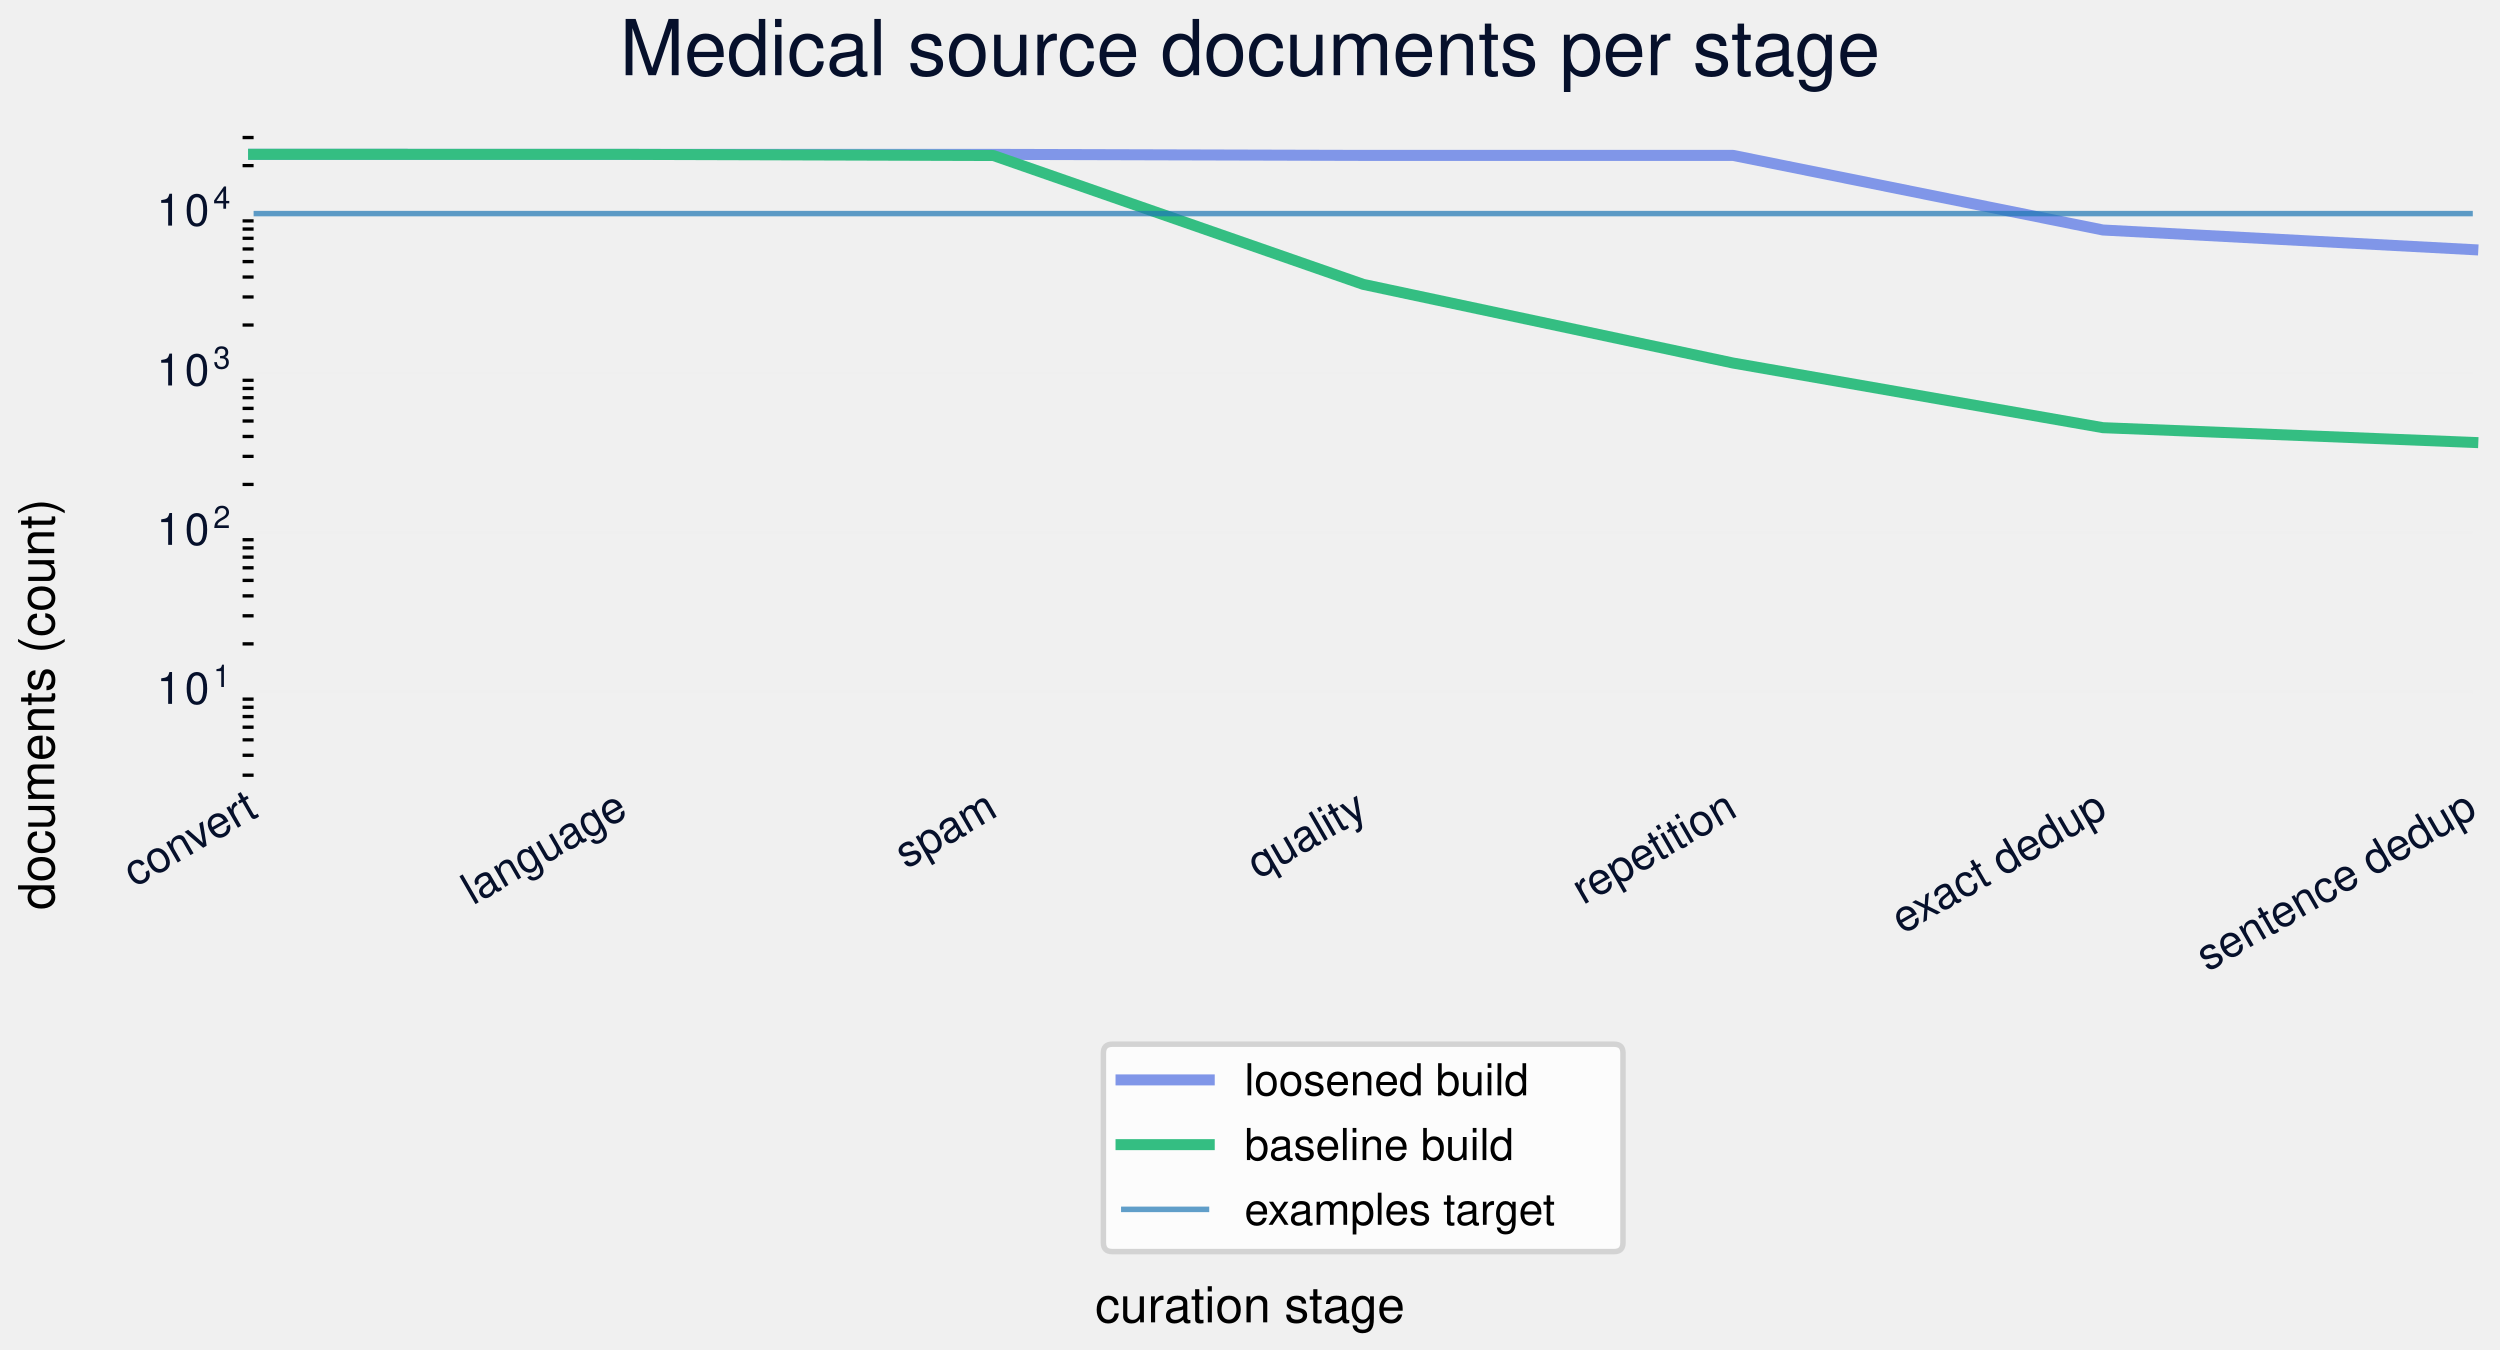
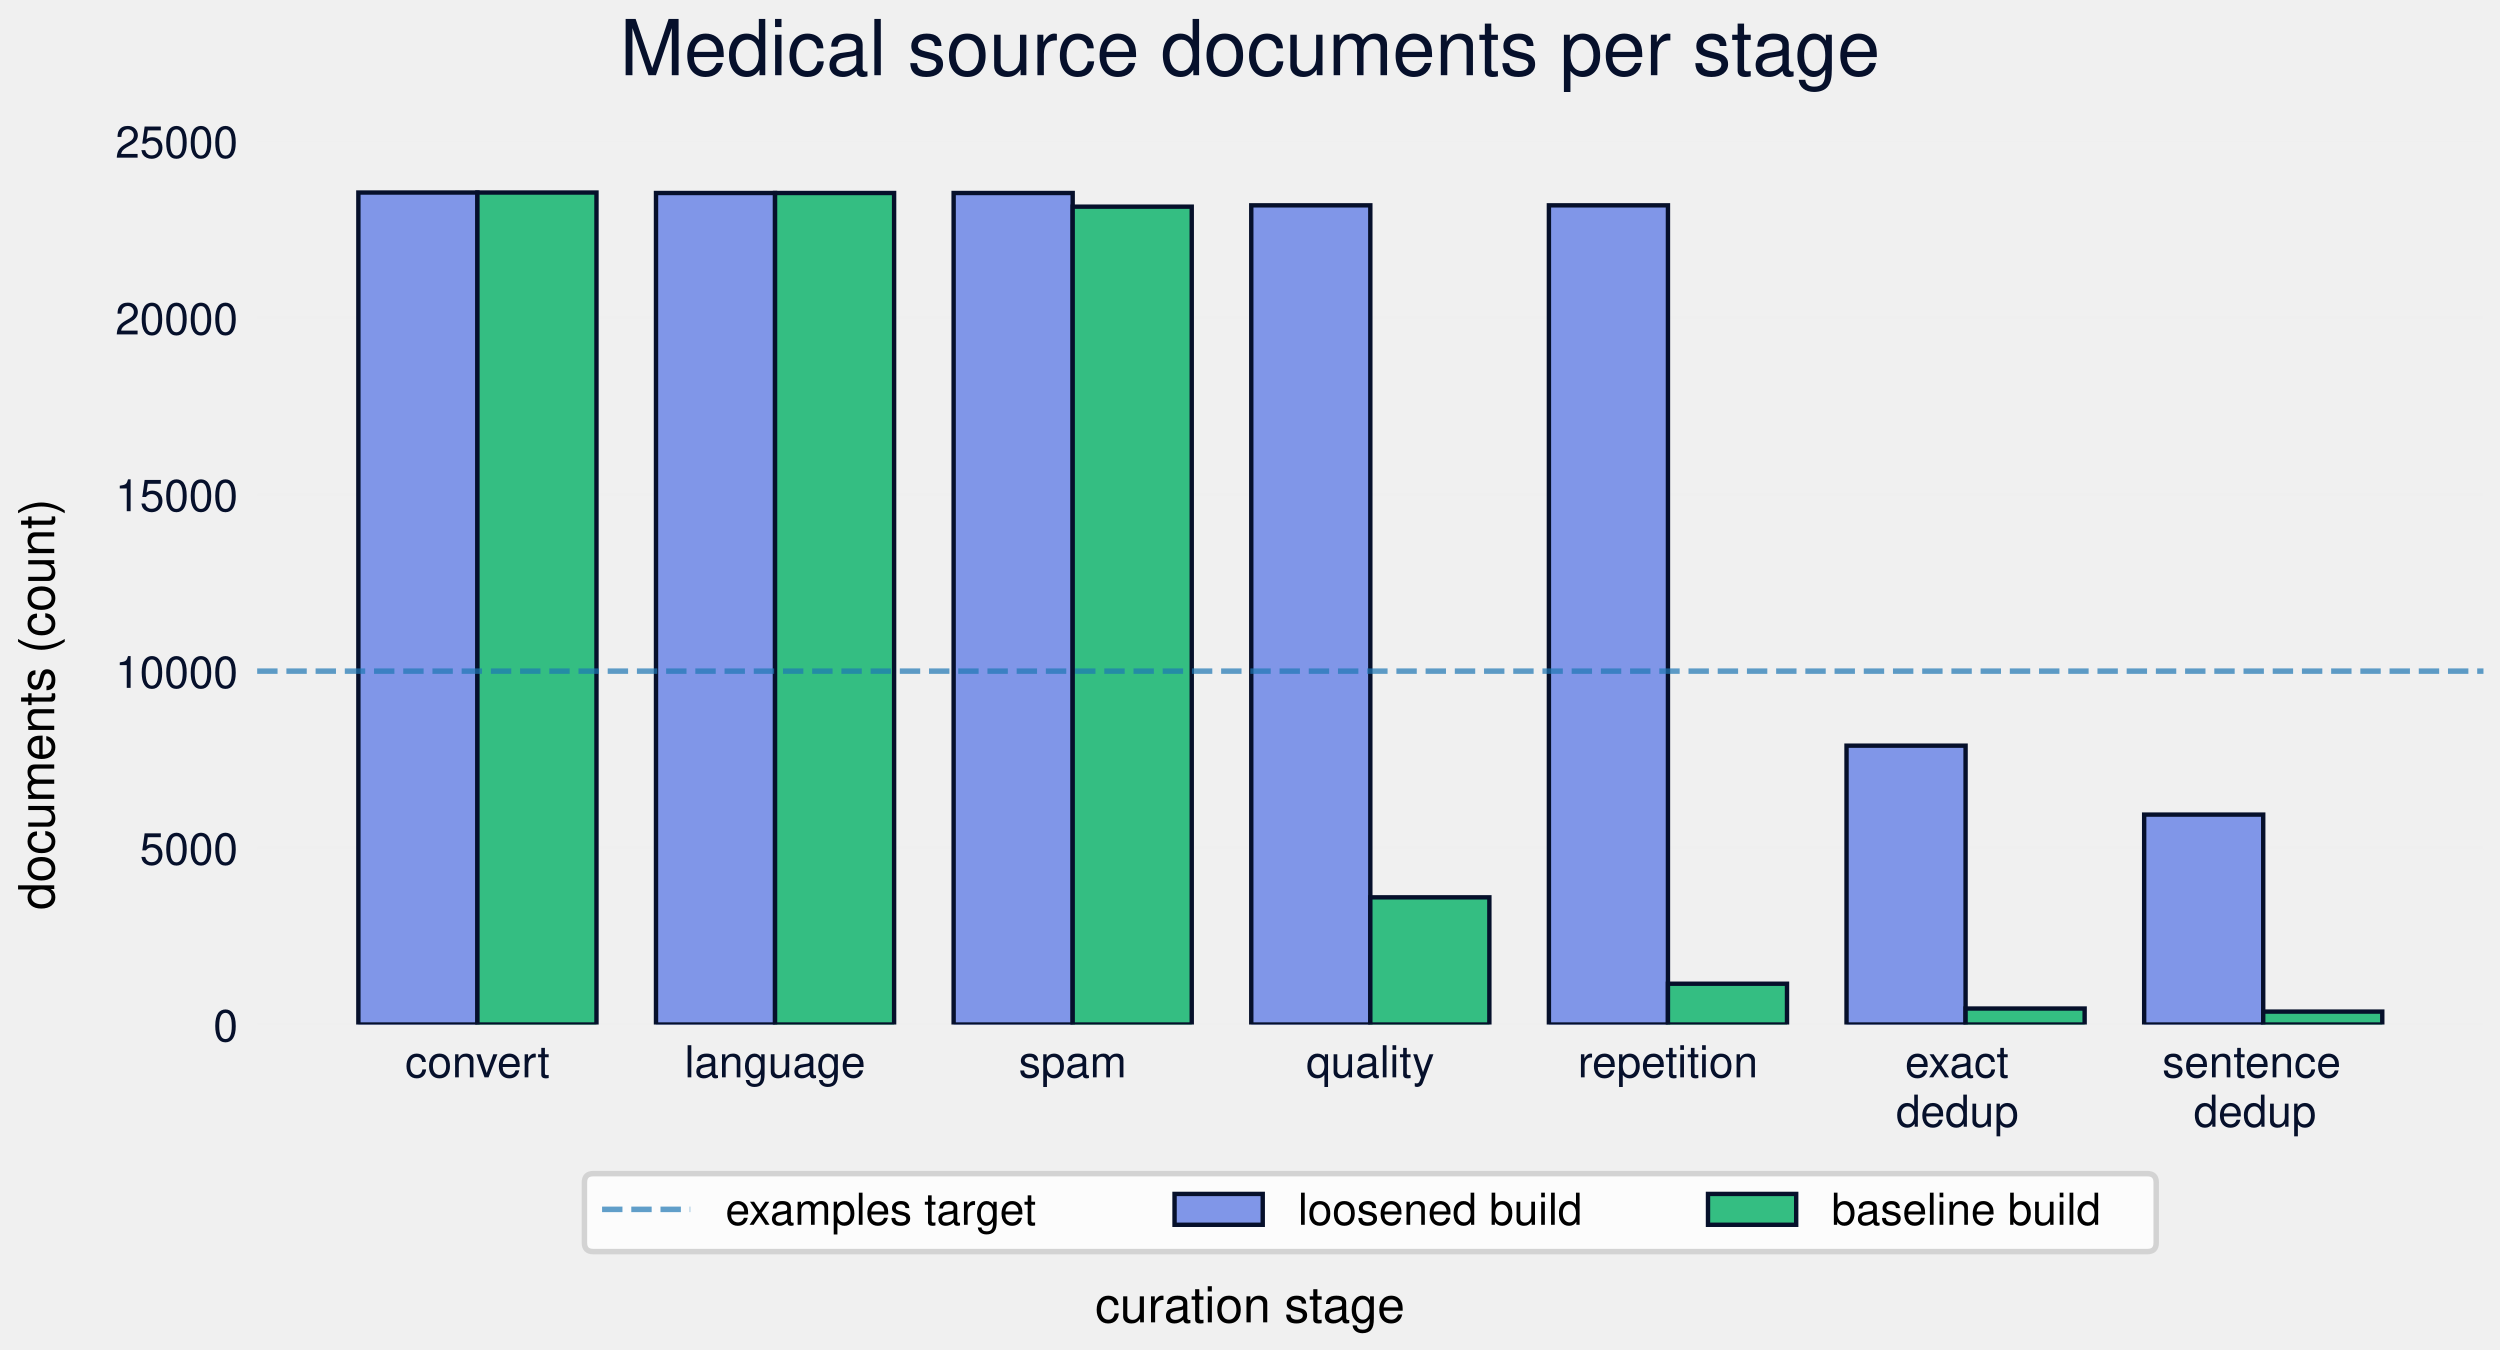
- <svg xmlns="http://www.w3.org/2000/svg" xmlns:xlink="http://www.w3.org/1999/xlink" width="453.6pt" height="244.8pt" viewBox="0 0 453.6 244.8" version="1.1">
+ <svg xmlns="http://www.w3.org/2000/svg" width="453.6pt" height="244.8pt" viewBox="0 0 453.6 244.8" version="1.1">
  <defs>
    <style type="text/css">*{stroke-linejoin: round; stroke-linecap: butt}</style>
  </defs>
  <g id="figure_1">
    <g id="patch_1">
      <path d="M 0 244.8  L 453.6 244.8  L 453.6 0  L 0 0  L 0 244.8  z " style="fill: none" />
    </g>
    <g id="axes_1">
      <g id="patch_2">
-         <path d="M 46.014 142.489  L 448.664 142.489  L 448.664 22.55  L 46.014 22.55  L 46.014 142.489  z " style="fill: none" />
+         <path d="M 46.661 185.894  L 450.6 185.894  L 450.6 25.589  L 46.661 25.589  L 46.661 185.894  z " style="fill: none" />
      </g>
      <g id="matplotlib.axis_1">
        <g id="xtick_1">
          <g id="line2d_1" />
          <g id="text_1">
-             <text style="font-size: 8px; font-family: 'Instrument Sans', 'Helvetica', 'Arial', sans-serif; text-anchor: end; fill: #06102b" x="47.118" y="147.901" transform="rotate(-30 47.11763 147.9005)">convert</text>
+             <text style="font-size: 8px; font-family: 'Instrument Sans', 'Helvetica', 'Arial', sans-serif; text-anchor: middle; fill: #06102b" x="86.623" y="195.473" transform="rotate(-0 86.62288 195.4732)">convert</text>
          </g>
        </g>
        <g id="xtick_2">
          <g id="line2d_2" />
          <g id="text_2">
-             <text style="font-size: 8px; font-family: 'Instrument Sans', 'Helvetica', 'Arial', sans-serif; text-anchor: end; fill: #06102b" x="114.226" y="147.901" transform="rotate(-30 114.226 147.9005)">language</text>
+             <text style="font-size: 8px; font-family: 'Instrument Sans', 'Helvetica', 'Arial', sans-serif; text-anchor: middle; fill: #06102b" x="140.625" y="195.473" transform="rotate(-0 140.6254 195.4732)">language</text>
          </g>
        </g>
        <g id="xtick_3">
          <g id="line2d_3" />
          <g id="text_3">
-             <text style="font-size: 8px; font-family: 'Instrument Sans', 'Helvetica', 'Arial', sans-serif; text-anchor: end; fill: #06102b" x="181.334" y="147.901" transform="rotate(-30 181.3344 147.9005)">spam</text>
+             <text style="font-size: 8px; font-family: 'Instrument Sans', 'Helvetica', 'Arial', sans-serif; text-anchor: middle; fill: #06102b" x="194.628" y="195.473" transform="rotate(-0 194.6279 195.4732)">spam</text>
          </g>
        </g>
        <g id="xtick_4">
          <g id="line2d_4" />
          <g id="text_4">
-             <text style="font-size: 8px; font-family: 'Instrument Sans', 'Helvetica', 'Arial', sans-serif; text-anchor: end; fill: #06102b" x="248.443" y="147.901" transform="rotate(-30 248.4428 147.9005)">quality</text>
+             <text style="font-size: 8px; font-family: 'Instrument Sans', 'Helvetica', 'Arial', sans-serif; text-anchor: middle; fill: #06102b" x="248.63" y="195.473" transform="rotate(-0 248.6304 195.4732)">quality</text>
          </g>
        </g>
        <g id="xtick_5">
          <g id="line2d_5" />
          <g id="text_5">
-             <text style="font-size: 8px; font-family: 'Instrument Sans', 'Helvetica', 'Arial', sans-serif; text-anchor: end; fill: #06102b" x="315.551" y="147.901" transform="rotate(-30 315.5511 147.9005)">repetition</text>
+             <text style="font-size: 8px; font-family: 'Instrument Sans', 'Helvetica', 'Arial', sans-serif; text-anchor: middle; fill: #06102b" x="302.633" y="195.473" transform="rotate(-0 302.6329 195.4732)">repetition</text>
          </g>
        </g>
        <g id="xtick_6">
          <g id="line2d_6" />
          <g id="text_6">
-             <text style="font-size: 8px; font-family: 'Instrument Sans', 'Helvetica', 'Arial', sans-serif; text-anchor: end; fill: #06102b" x="382.66" y="147.901" transform="rotate(-30 382.6595 147.9005)">exact dedup</text>
+             <text style="font-size: 8px; font-family: 'Instrument Sans', 'Helvetica', 'Arial', sans-serif; fill: #06102b" transform="translate(345.6579 195.4732)">exact</text>
+             <text style="font-size: 8px; font-family: 'Instrument Sans', 'Helvetica', 'Arial', sans-serif; fill: #06102b" transform="translate(344.021 204.4315)">dedup</text>
          </g>
        </g>
        <g id="xtick_7">
          <g id="line2d_7" />
          <g id="text_7">
-             <text style="font-size: 8px; font-family: 'Instrument Sans', 'Helvetica', 'Arial', sans-serif; text-anchor: end; fill: #06102b" x="449.768" y="147.901" transform="rotate(-30 449.7679 147.9005)">sentence dedup</text>
+             <text style="font-size: 8px; font-family: 'Instrument Sans', 'Helvetica', 'Arial', sans-serif; fill: #06102b" transform="translate(392.3329 195.4732)">sentence</text>
+             <text style="font-size: 8px; font-family: 'Instrument Sans', 'Helvetica', 'Arial', sans-serif; fill: #06102b" transform="translate(398.0235 204.4315)">dedup</text>
          </g>
        </g>
      </g>
      <g id="matplotlib.axis_2">
        <g id="ytick_1">
          <g id="line2d_8">
-             <path d="M 46.014 125.527  L 448.664 125.527  " clip-path="url(#p5851e188a5)" style="fill: none; stroke: #efefef; stroke-width: 0.5; stroke-linecap: square" />
+             <path d="M 46.661 185.894  L 450.6 185.894  " clip-path="url(#p6f38360eb5)" style="fill: none; stroke: #efefef; stroke-width: 0.5; stroke-linecap: square" />
          </g>
          <g id="line2d_9" />
          <g id="text_8">
-             <g style="fill: #06102b" transform="translate(28.43388 128.5666)">
-               <text>
-                 <tspan x="0" y="-0.858" style="font-size: 8px; font-family: 'Instrument Sans', 'Helvetica', 'Arial', sans-serif; fill: #06102b">1</tspan>
-                 <tspan x="5.09" y="-0.858" style="font-size: 8px; font-family: 'Instrument Sans', 'Helvetica', 'Arial', sans-serif; fill: #06102b">0</tspan>
-                 <tspan x="10.256" y="-3.92" style="font-size: 5.6px; font-family: 'Instrument Sans', 'Helvetica', 'Arial', sans-serif; fill: #06102b">1</tspan>
-               </text>
-             </g>
+             <text style="font-size: 8px; font-family: 'Instrument Sans', 'Helvetica', 'Arial', sans-serif; text-anchor: end; fill: #06102b" x="43.161" y="188.934" transform="rotate(-0 43.16103 188.9338)">0</text>
          </g>
        </g>
        <g id="ytick_2">
          <g id="line2d_10">
-             <path d="M 46.014 96.604  L 448.664 96.604  " clip-path="url(#p5851e188a5)" style="fill: none; stroke: #efefef; stroke-width: 0.5; stroke-linecap: square" />
+             <path d="M 46.661 153.833  L 450.6 153.833  " clip-path="url(#p6f38360eb5)" style="fill: none; stroke: #efefef; stroke-width: 0.5; stroke-linecap: square" />
          </g>
          <g id="line2d_11" />
          <g id="text_9">
-             <g style="fill: #06102b" transform="translate(28.43388 99.64314)">
-               <text>
-                 <tspan x="0" y="-0.781" style="font-size: 8px; font-family: 'Instrument Sans', 'Helvetica', 'Arial', sans-serif; fill: #06102b">1</tspan>
-                 <tspan x="5.09" y="-0.781" style="font-size: 8px; font-family: 'Instrument Sans', 'Helvetica', 'Arial', sans-serif; fill: #06102b">0</tspan>
-                 <tspan x="10.256" y="-3.844" style="font-size: 5.6px; font-family: 'Instrument Sans', 'Helvetica', 'Arial', sans-serif; fill: #06102b">2</tspan>
-               </text>
-             </g>
+             <text style="font-size: 8px; font-family: 'Instrument Sans', 'Helvetica', 'Arial', sans-serif; text-anchor: end; fill: #06102b" x="43.161" y="156.873" transform="rotate(-0 43.16103 156.8728)">5000</text>
          </g>
        </g>
        <g id="ytick_3">
          <g id="line2d_12">
-             <path d="M 46.014 67.68  L 448.664 67.68  " clip-path="url(#p5851e188a5)" style="fill: none; stroke: #efefef; stroke-width: 0.5; stroke-linecap: square" />
+             <path d="M 46.661 121.772  L 450.6 121.772  " clip-path="url(#p6f38360eb5)" style="fill: none; stroke: #efefef; stroke-width: 0.5; stroke-linecap: square" />
          </g>
          <g id="line2d_13" />
          <g id="text_10">
-             <g style="fill: #06102b" transform="translate(28.43388 70.71968)">
-               <text>
-                 <tspan x="0" y="-0.781" style="font-size: 8px; font-family: 'Instrument Sans', 'Helvetica', 'Arial', sans-serif; fill: #06102b">1</tspan>
-                 <tspan x="5.09" y="-0.781" style="font-size: 8px; font-family: 'Instrument Sans', 'Helvetica', 'Arial', sans-serif; fill: #06102b">0</tspan>
-                 <tspan x="10.256" y="-3.844" style="font-size: 5.6px; font-family: 'Instrument Sans', 'Helvetica', 'Arial', sans-serif; fill: #06102b">3</tspan>
-               </text>
-             </g>
+             <text style="font-size: 8px; font-family: 'Instrument Sans', 'Helvetica', 'Arial', sans-serif; text-anchor: end; fill: #06102b" x="43.161" y="124.812" transform="rotate(-0 43.16103 124.8118)">10000</text>
          </g>
        </g>
        <g id="ytick_4">
          <g id="line2d_14">
-             <path d="M 46.014 38.757  L 448.664 38.757  " clip-path="url(#p5851e188a5)" style="fill: none; stroke: #efefef; stroke-width: 0.5; stroke-linecap: square" />
+             <path d="M 46.661 89.711  L 450.6 89.711  " clip-path="url(#p6f38360eb5)" style="fill: none; stroke: #efefef; stroke-width: 0.5; stroke-linecap: square" />
          </g>
          <g id="line2d_15" />
          <g id="text_11">
-             <g style="fill: #06102b" transform="translate(28.43388 41.79622)">
-               <text>
-                 <tspan x="0" y="-0.858" style="font-size: 8px; font-family: 'Instrument Sans', 'Helvetica', 'Arial', sans-serif; fill: #06102b">1</tspan>
-                 <tspan x="5.09" y="-0.858" style="font-size: 8px; font-family: 'Instrument Sans', 'Helvetica', 'Arial', sans-serif; fill: #06102b">0</tspan>
-                 <tspan x="10.256" y="-3.92" style="font-size: 5.6px; font-family: 'Instrument Sans', 'Helvetica', 'Arial', sans-serif; fill: #06102b">4</tspan>
-               </text>
-             </g>
+             <text style="font-size: 8px; font-family: 'Instrument Sans', 'Helvetica', 'Arial', sans-serif; text-anchor: end; fill: #06102b" x="43.161" y="92.751" transform="rotate(-0 43.16103 92.75084)">15000</text>
          </g>
        </g>
        <g id="ytick_5">
          <g id="line2d_16">
-             <defs>
-               <path id="m7673c931ea" d="M 0 0  L -2 0  " style="stroke: #000000; stroke-width: 0.6" />
-             </defs>
-             <g>
-               <use xlink:href="#m7673c931ea" x="46.014" y="140.651" style="stroke: #000000; stroke-width: 0.6" />
-             </g>
+             <path d="M 46.661 57.65  L 450.6 57.65  " clip-path="url(#p6f38360eb5)" style="fill: none; stroke: #efefef; stroke-width: 0.5; stroke-linecap: square" />
+           </g>
+           <g id="line2d_17" />
+           <g id="text_12">
+             <text style="font-size: 8px; font-family: 'Instrument Sans', 'Helvetica', 'Arial', sans-serif; text-anchor: end; fill: #06102b" x="43.161" y="60.69" transform="rotate(-0 43.16103 60.68984)">20000</text>
          </g>
        </g>
        <g id="ytick_6">
-           <g id="line2d_17">
-             <g>
-               <use xlink:href="#m7673c931ea" x="46.014" y="137.037" style="stroke: #000000; stroke-width: 0.6" />
-             </g>
+           <g id="line2d_18">
+             <path d="M 46.661 25.589  L 450.6 25.589  " clip-path="url(#p6f38360eb5)" style="fill: none; stroke: #efefef; stroke-width: 0.5; stroke-linecap: square" />
          </g>
-         </g>
-         <g id="ytick_7">
-           <g id="line2d_18">
-             <g>
-               <use xlink:href="#m7673c931ea" x="46.014" y="134.234" style="stroke: #000000; stroke-width: 0.6" />
-             </g>
-           </g>
-         </g>
-         <g id="ytick_8">
-           <g id="line2d_19">
-             <g>
-               <use xlink:href="#m7673c931ea" x="46.014" y="131.944" style="stroke: #000000; stroke-width: 0.6" />
-             </g>
-           </g>
-         </g>
-         <g id="ytick_9">
-           <g id="line2d_20">
-             <g>
-               <use xlink:href="#m7673c931ea" x="46.014" y="130.008" style="stroke: #000000; stroke-width: 0.6" />
-             </g>
-           </g>
-         </g>
-         <g id="ytick_10">
-           <g id="line2d_21">
-             <g>
-               <use xlink:href="#m7673c931ea" x="46.014" y="128.33" style="stroke: #000000; stroke-width: 0.6" />
-             </g>
-           </g>
-         </g>
-         <g id="ytick_11">
-           <g id="line2d_22">
-             <g>
-               <use xlink:href="#m7673c931ea" x="46.014" y="126.851" style="stroke: #000000; stroke-width: 0.6" />
-             </g>
-           </g>
-         </g>
-         <g id="ytick_12">
-           <g id="line2d_23">
-             <g>
-               <use xlink:href="#m7673c931ea" x="46.014" y="116.82" style="stroke: #000000; stroke-width: 0.6" />
-             </g>
-           </g>
-         </g>
-         <g id="ytick_13">
-           <g id="line2d_24">
-             <g>
-               <use xlink:href="#m7673c931ea" x="46.014" y="111.727" style="stroke: #000000; stroke-width: 0.6" />
-             </g>
-           </g>
-         </g>
-         <g id="ytick_14">
-           <g id="line2d_25">
-             <g>
-               <use xlink:href="#m7673c931ea" x="46.014" y="108.114" style="stroke: #000000; stroke-width: 0.6" />
-             </g>
-           </g>
-         </g>
-         <g id="ytick_15">
-           <g id="line2d_26">
-             <g>
-               <use xlink:href="#m7673c931ea" x="46.014" y="105.311" style="stroke: #000000; stroke-width: 0.6" />
-             </g>
-           </g>
-         </g>
-         <g id="ytick_16">
-           <g id="line2d_27">
-             <g>
-               <use xlink:href="#m7673c931ea" x="46.014" y="103.02" style="stroke: #000000; stroke-width: 0.6" />
-             </g>
-           </g>
-         </g>
-         <g id="ytick_17">
-           <g id="line2d_28">
-             <g>
-               <use xlink:href="#m7673c931ea" x="46.014" y="101.084" style="stroke: #000000; stroke-width: 0.6" />
-             </g>
-           </g>
-         </g>
-         <g id="ytick_18">
-           <g id="line2d_29">
-             <g>
-               <use xlink:href="#m7673c931ea" x="46.014" y="99.407" style="stroke: #000000; stroke-width: 0.6" />
-             </g>
-           </g>
-         </g>
-         <g id="ytick_19">
-           <g id="line2d_30">
-             <g>
-               <use xlink:href="#m7673c931ea" x="46.014" y="97.927" style="stroke: #000000; stroke-width: 0.6" />
-             </g>
-           </g>
-         </g>
-         <g id="ytick_20">
-           <g id="line2d_31">
-             <g>
-               <use xlink:href="#m7673c931ea" x="46.014" y="87.897" style="stroke: #000000; stroke-width: 0.6" />
-             </g>
-           </g>
-         </g>
-         <g id="ytick_21">
-           <g id="line2d_32">
-             <g>
-               <use xlink:href="#m7673c931ea" x="46.014" y="82.804" style="stroke: #000000; stroke-width: 0.6" />
-             </g>
-           </g>
-         </g>
-         <g id="ytick_22">
-           <g id="line2d_33">
-             <g>
-               <use xlink:href="#m7673c931ea" x="46.014" y="79.19" style="stroke: #000000; stroke-width: 0.6" />
-             </g>
-           </g>
-         </g>
-         <g id="ytick_23">
-           <g id="line2d_34">
-             <g>
-               <use xlink:href="#m7673c931ea" x="46.014" y="76.387" style="stroke: #000000; stroke-width: 0.6" />
-             </g>
-           </g>
-         </g>
-         <g id="ytick_24">
-           <g id="line2d_35">
-             <g>
-               <use xlink:href="#m7673c931ea" x="46.014" y="74.097" style="stroke: #000000; stroke-width: 0.6" />
-             </g>
-           </g>
-         </g>
-         <g id="ytick_25">
-           <g id="line2d_36">
-             <g>
-               <use xlink:href="#m7673c931ea" x="46.014" y="72.161" style="stroke: #000000; stroke-width: 0.6" />
-             </g>
-           </g>
-         </g>
-         <g id="ytick_26">
-           <g id="line2d_37">
-             <g>
-               <use xlink:href="#m7673c931ea" x="46.014" y="70.483" style="stroke: #000000; stroke-width: 0.6" />
-             </g>
-           </g>
-         </g>
-         <g id="ytick_27">
-           <g id="line2d_38">
-             <g>
-               <use xlink:href="#m7673c931ea" x="46.014" y="69.004" style="stroke: #000000; stroke-width: 0.6" />
-             </g>
-           </g>
-         </g>
-         <g id="ytick_28">
-           <g id="line2d_39">
-             <g>
-               <use xlink:href="#m7673c931ea" x="46.014" y="58.973" style="stroke: #000000; stroke-width: 0.6" />
-             </g>
-           </g>
-         </g>
-         <g id="ytick_29">
-           <g id="line2d_40">
-             <g>
-               <use xlink:href="#m7673c931ea" x="46.014" y="53.88" style="stroke: #000000; stroke-width: 0.6" />
-             </g>
-           </g>
-         </g>
-         <g id="ytick_30">
-           <g id="line2d_41">
-             <g>
-               <use xlink:href="#m7673c931ea" x="46.014" y="50.267" style="stroke: #000000; stroke-width: 0.6" />
-             </g>
-           </g>
-         </g>
-         <g id="ytick_31">
-           <g id="line2d_42">
-             <g>
-               <use xlink:href="#m7673c931ea" x="46.014" y="47.464" style="stroke: #000000; stroke-width: 0.6" />
-             </g>
-           </g>
-         </g>
-         <g id="ytick_32">
-           <g id="line2d_43">
-             <g>
-               <use xlink:href="#m7673c931ea" x="46.014" y="45.173" style="stroke: #000000; stroke-width: 0.6" />
-             </g>
-           </g>
-         </g>
-         <g id="ytick_33">
-           <g id="line2d_44">
-             <g>
-               <use xlink:href="#m7673c931ea" x="46.014" y="43.237" style="stroke: #000000; stroke-width: 0.6" />
-             </g>
-           </g>
-         </g>
-         <g id="ytick_34">
-           <g id="line2d_45">
-             <g>
-               <use xlink:href="#m7673c931ea" x="46.014" y="41.56" style="stroke: #000000; stroke-width: 0.6" />
-             </g>
-           </g>
-         </g>
-         <g id="ytick_35">
-           <g id="line2d_46">
-             <g>
-               <use xlink:href="#m7673c931ea" x="46.014" y="40.08" style="stroke: #000000; stroke-width: 0.6" />
-             </g>
-           </g>
-         </g>
-         <g id="ytick_36">
-           <g id="line2d_47">
-             <g>
-               <use xlink:href="#m7673c931ea" x="46.014" y="30.05" style="stroke: #000000; stroke-width: 0.6" />
-             </g>
-           </g>
-         </g>
-         <g id="ytick_37">
-           <g id="line2d_48">
-             <g>
-               <use xlink:href="#m7673c931ea" x="46.014" y="24.957" style="stroke: #000000; stroke-width: 0.6" />
-             </g>
+           <g id="line2d_19" />
+           <g id="text_13">
+             <text style="font-size: 8px; font-family: 'Instrument Sans', 'Helvetica', 'Arial', sans-serif; text-anchor: end; fill: #06102b" x="43.161" y="28.629" transform="rotate(-0 43.16103 28.62884)">25000</text>
          </g>
        </g>
      </g>
-       <g id="line2d_49">
-         <path d="M 46.014 28.002  L 113.122 28.008  L 180.231 28.008  L 247.339 28.196  L 314.447 28.196  L 381.556 41.732  L 448.664 45.298  " clip-path="url(#pf0ef4ecc62)" style="fill: none; stroke: #8096e8; stroke-width: 2; stroke-linecap: square" />
+       <g id="patch_3">
+         <path d="M 65.022 185.894  L 86.623 185.894  L 86.623 34.938  L 65.022 34.938  z " clip-path="url(#p6f38360eb5)" style="fill: #8096e8; stroke: #06102b; stroke-width: 0.8; stroke-linejoin: miter" />
      </g>
-       <g id="line2d_50">
-         <path d="M 46.014 28.002  L 113.122 28.008  L 180.231 28.217  L 247.339 51.594  L 314.447 65.87  L 381.556 77.599  L 448.664 80.272  " clip-path="url(#pf0ef4ecc62)" style="fill: none; stroke: #34be82; stroke-width: 2; stroke-linecap: square" />
+       <g id="patch_4">
+         <path d="M 119.024 185.894  L 140.625 185.894  L 140.625 35.015  L 119.024 35.015  z " clip-path="url(#p6f38360eb5)" style="fill: #8096e8; stroke: #06102b; stroke-width: 0.8; stroke-linejoin: miter" />
+       </g>
+       <g id="patch_5">
+         <path d="M 173.027 185.894  L 194.628 185.894  L 194.628 35.015  L 173.027 35.015  z " clip-path="url(#p6f38360eb5)" style="fill: #8096e8; stroke: #06102b; stroke-width: 0.8; stroke-linejoin: miter" />
+       </g>
+       <g id="patch_6">
+         <path d="M 227.029 185.894  L 248.63 185.894  L 248.63 37.253  L 227.029 37.253  z " clip-path="url(#p6f38360eb5)" style="fill: #8096e8; stroke: #06102b; stroke-width: 0.8; stroke-linejoin: miter" />
+       </g>
+       <g id="patch_7">
+         <path d="M 281.032 185.894  L 302.633 185.894  L 302.633 37.253  L 281.032 37.253  z " clip-path="url(#p6f38360eb5)" style="fill: #8096e8; stroke: #06102b; stroke-width: 0.8; stroke-linejoin: miter" />
+       </g>
+       <g id="patch_8">
+         <path d="M 335.034 185.894  L 356.635 185.894  L 356.635 135.296  L 335.034 135.296  z " clip-path="url(#p6f38360eb5)" style="fill: #8096e8; stroke: #06102b; stroke-width: 0.8; stroke-linejoin: miter" />
+       </g>
+       <g id="patch_9">
+         <path d="M 389.037 185.894  L 410.638 185.894  L 410.638 147.8  L 389.037 147.8  z " clip-path="url(#p6f38360eb5)" style="fill: #8096e8; stroke: #06102b; stroke-width: 0.8; stroke-linejoin: miter" />
+       </g>
+       <g id="patch_10">
+         <path d="M 86.623 185.894  L 108.224 185.894  L 108.224 34.938  L 86.623 34.938  z " clip-path="url(#p6f38360eb5)" style="fill: #34be82; stroke: #06102b; stroke-width: 0.8; stroke-linejoin: miter" />
+       </g>
+       <g id="patch_11">
+         <path d="M 140.625 185.894  L 162.226 185.894  L 162.226 35.015  L 140.625 35.015  z " clip-path="url(#p6f38360eb5)" style="fill: #34be82; stroke: #06102b; stroke-width: 0.8; stroke-linejoin: miter" />
+       </g>
+       <g id="patch_12">
+         <path d="M 194.628 185.894  L 216.229 185.894  L 216.229 37.503  L 194.628 37.503  z " clip-path="url(#p6f38360eb5)" style="fill: #34be82; stroke: #06102b; stroke-width: 0.8; stroke-linejoin: miter" />
+       </g>
+       <g id="patch_13">
+         <path d="M 248.63 185.894  L 270.231 185.894  L 270.231 162.817  L 248.63 162.817  z " clip-path="url(#p6f38360eb5)" style="fill: #34be82; stroke: #06102b; stroke-width: 0.8; stroke-linejoin: miter" />
+       </g>
+       <g id="patch_14">
+         <path d="M 302.633 185.894  L 324.234 185.894  L 324.234 178.488  L 302.633 178.488  z " clip-path="url(#p6f38360eb5)" style="fill: #34be82; stroke: #06102b; stroke-width: 0.8; stroke-linejoin: miter" />
+       </g>
+       <g id="patch_15">
+         <path d="M 356.635 185.894  L 378.236 185.894  L 378.236 182.983  L 356.635 182.983  z " clip-path="url(#p6f38360eb5)" style="fill: #34be82; stroke: #06102b; stroke-width: 0.8; stroke-linejoin: miter" />
+       </g>
+       <g id="patch_16">
+         <path d="M 410.638 185.894  L 432.239 185.894  L 432.239 183.541  L 410.638 183.541  z " clip-path="url(#p6f38360eb5)" style="fill: #34be82; stroke: #06102b; stroke-width: 0.8; stroke-linejoin: miter" />
      </g>
      <g id="LineCollection_1">
-         <path d="M 46.014 38.757  L 448.664 38.757  " clip-path="url(#p5851e188a5)" style="fill: none; stroke: #1f77b4; stroke-opacity: 0.7" />
+         <path d="M 46.661 121.772  L 450.6 121.772  " clip-path="url(#p6f38360eb5)" style="fill: none; stroke-dasharray: 3.7,1.6; stroke-dashoffset: 0; stroke: #1f77b4; stroke-opacity: 0.7" />
      </g>
      <g id="legend_1">
-         <g id="patch_3">
-           <path d="M 201.803 227.089  L 292.875 227.089  Q 294.475 227.089 294.475 225.489  L 294.475 191.061  Q 294.475 189.461 292.875 189.461  L 201.803 189.461  Q 200.203 189.461 200.203 191.061  L 200.203 225.489  Q 200.203 227.089 201.803 227.089  z " style="fill: #ffffff; opacity: 0.8; stroke: #cccccc; stroke-linejoin: miter" />
+         <g id="patch_17">
+           <path d="M 107.639 227.089  L 389.622 227.089  Q 391.222 227.089 391.222 225.489  L 391.222 214.546  Q 391.222 212.946 389.622 212.946  L 107.639 212.946  Q 106.039 212.946 106.039 214.546  L 106.039 225.489  Q 106.039 227.089 107.639 227.089  z " style="fill: #ffffff; opacity: 0.8; stroke: #cccccc; stroke-linejoin: miter" />
        </g>
-         <g id="line2d_51">
-           <path d="M 203.403 195.94  L 211.403 195.94  L 219.403 195.94  " style="fill: none; stroke: #8096e8; stroke-width: 2; stroke-linecap: square" />
-         </g>
-         <g id="text_12">
-           <text style="font-size: 8px; font-family: 'Instrument Sans', 'Helvetica', 'Arial', sans-serif; text-anchor: start" x="225.803" y="198.74" transform="rotate(-0 225.8034 198.7402)">loosened build</text>
-         </g>
-         <g id="line2d_52">
-           <path d="M 203.403 207.683  L 211.403 207.683  L 219.403 207.683  " style="fill: none; stroke: #34be82; stroke-width: 2; stroke-linecap: square" />
-         </g>
-         <g id="text_13">
-           <text style="font-size: 8px; font-family: 'Instrument Sans', 'Helvetica', 'Arial', sans-serif; text-anchor: start" x="225.803" y="210.483" transform="rotate(-0 225.8034 210.4827)">baseline build</text>
-         </g>
-         <g id="line2d_53">
-           <path d="M 203.403 219.425  L 219.403 219.425  " style="fill: none; stroke: #1f77b4; stroke-opacity: 0.7" />
+         <g id="line2d_20">
+           <path d="M 109.239 219.425  L 125.239 219.425  " style="fill: none; stroke-dasharray: 3.7,1.6; stroke-dashoffset: 0; stroke: #1f77b4; stroke-opacity: 0.7" />
        </g>
        <g id="text_14">
-           <text style="font-size: 8px; font-family: 'Instrument Sans', 'Helvetica', 'Arial', sans-serif; text-anchor: start" x="225.803" y="222.225" transform="rotate(-0 225.8034 222.2252)">examples target</text>
+           <text style="font-size: 8px; font-family: 'Instrument Sans', 'Helvetica', 'Arial', sans-serif; text-anchor: start" x="131.639" y="222.225" transform="rotate(-0 131.6385 222.2252)">examples target</text>
+         </g>
+         <g id="patch_18">
+           <path d="M 213.11 222.225  L 229.11 222.225  L 229.11 216.625  L 213.11 216.625  z " style="fill: #8096e8; stroke: #06102b; stroke-width: 0.8; stroke-linejoin: miter" />
+         </g>
+         <g id="text_15">
+           <text style="font-size: 8px; font-family: 'Instrument Sans', 'Helvetica', 'Arial', sans-serif; text-anchor: start" x="235.51" y="222.225" transform="rotate(-0 235.5098 222.2252)">loosened build</text>
+         </g>
+         <g id="patch_19">
+           <path d="M 309.899 222.225  L 325.899 222.225  L 325.899 216.625  L 309.899 216.625  z " style="fill: #34be82; stroke: #06102b; stroke-width: 0.8; stroke-linejoin: miter" />
+         </g>
+         <g id="text_16">
+           <text style="font-size: 8px; font-family: 'Instrument Sans', 'Helvetica', 'Arial', sans-serif; text-anchor: start" x="332.299" y="222.225" transform="rotate(-0 332.2985 222.2252)">baseline build</text>
        </g>
      </g>
    </g>
-     <g id="text_15">
+     <g id="text_17">
      <text style="font-size: 14px; font-family: 'Instrument Sans', 'Helvetica', 'Arial', sans-serif; text-anchor: middle; fill: #06102b" x="226.8" y="13.638" transform="rotate(-0 226.8 13.63805)">Medical source documents per stage</text>
    </g>
-     <g id="text_16">
+     <g id="text_18">
      <text style="font-size: 9px; font-family: 'Instrument Sans', 'Helvetica', 'Arial', sans-serif; text-anchor: middle" x="226.8" y="239.928" transform="rotate(-0 226.8 239.928)">curation stage</text>
    </g>
-     <g id="text_17">
+     <g id="text_19">
      <text style="font-size: 9px; font-family: 'Instrument Sans', 'Helvetica', 'Arial', sans-serif" transform="translate(9.838834 165.086) rotate(-90)">documents (count)</text>
    </g>
  </g>
  <defs>
-     <clipPath id="p5851e188a5">
-       <rect x="46.014" y="22.55" width="402.65" height="119.939" />
-     </clipPath>
-     <clipPath id="pf0ef4ecc62">
-       <rect x="42.014" y="22.55" width="410.65" height="119.939" />
+     <clipPath id="p6f38360eb5">
+       <rect x="46.661" y="25.589" width="403.939" height="160.305" />
    </clipPath>
  </defs>
</svg>
